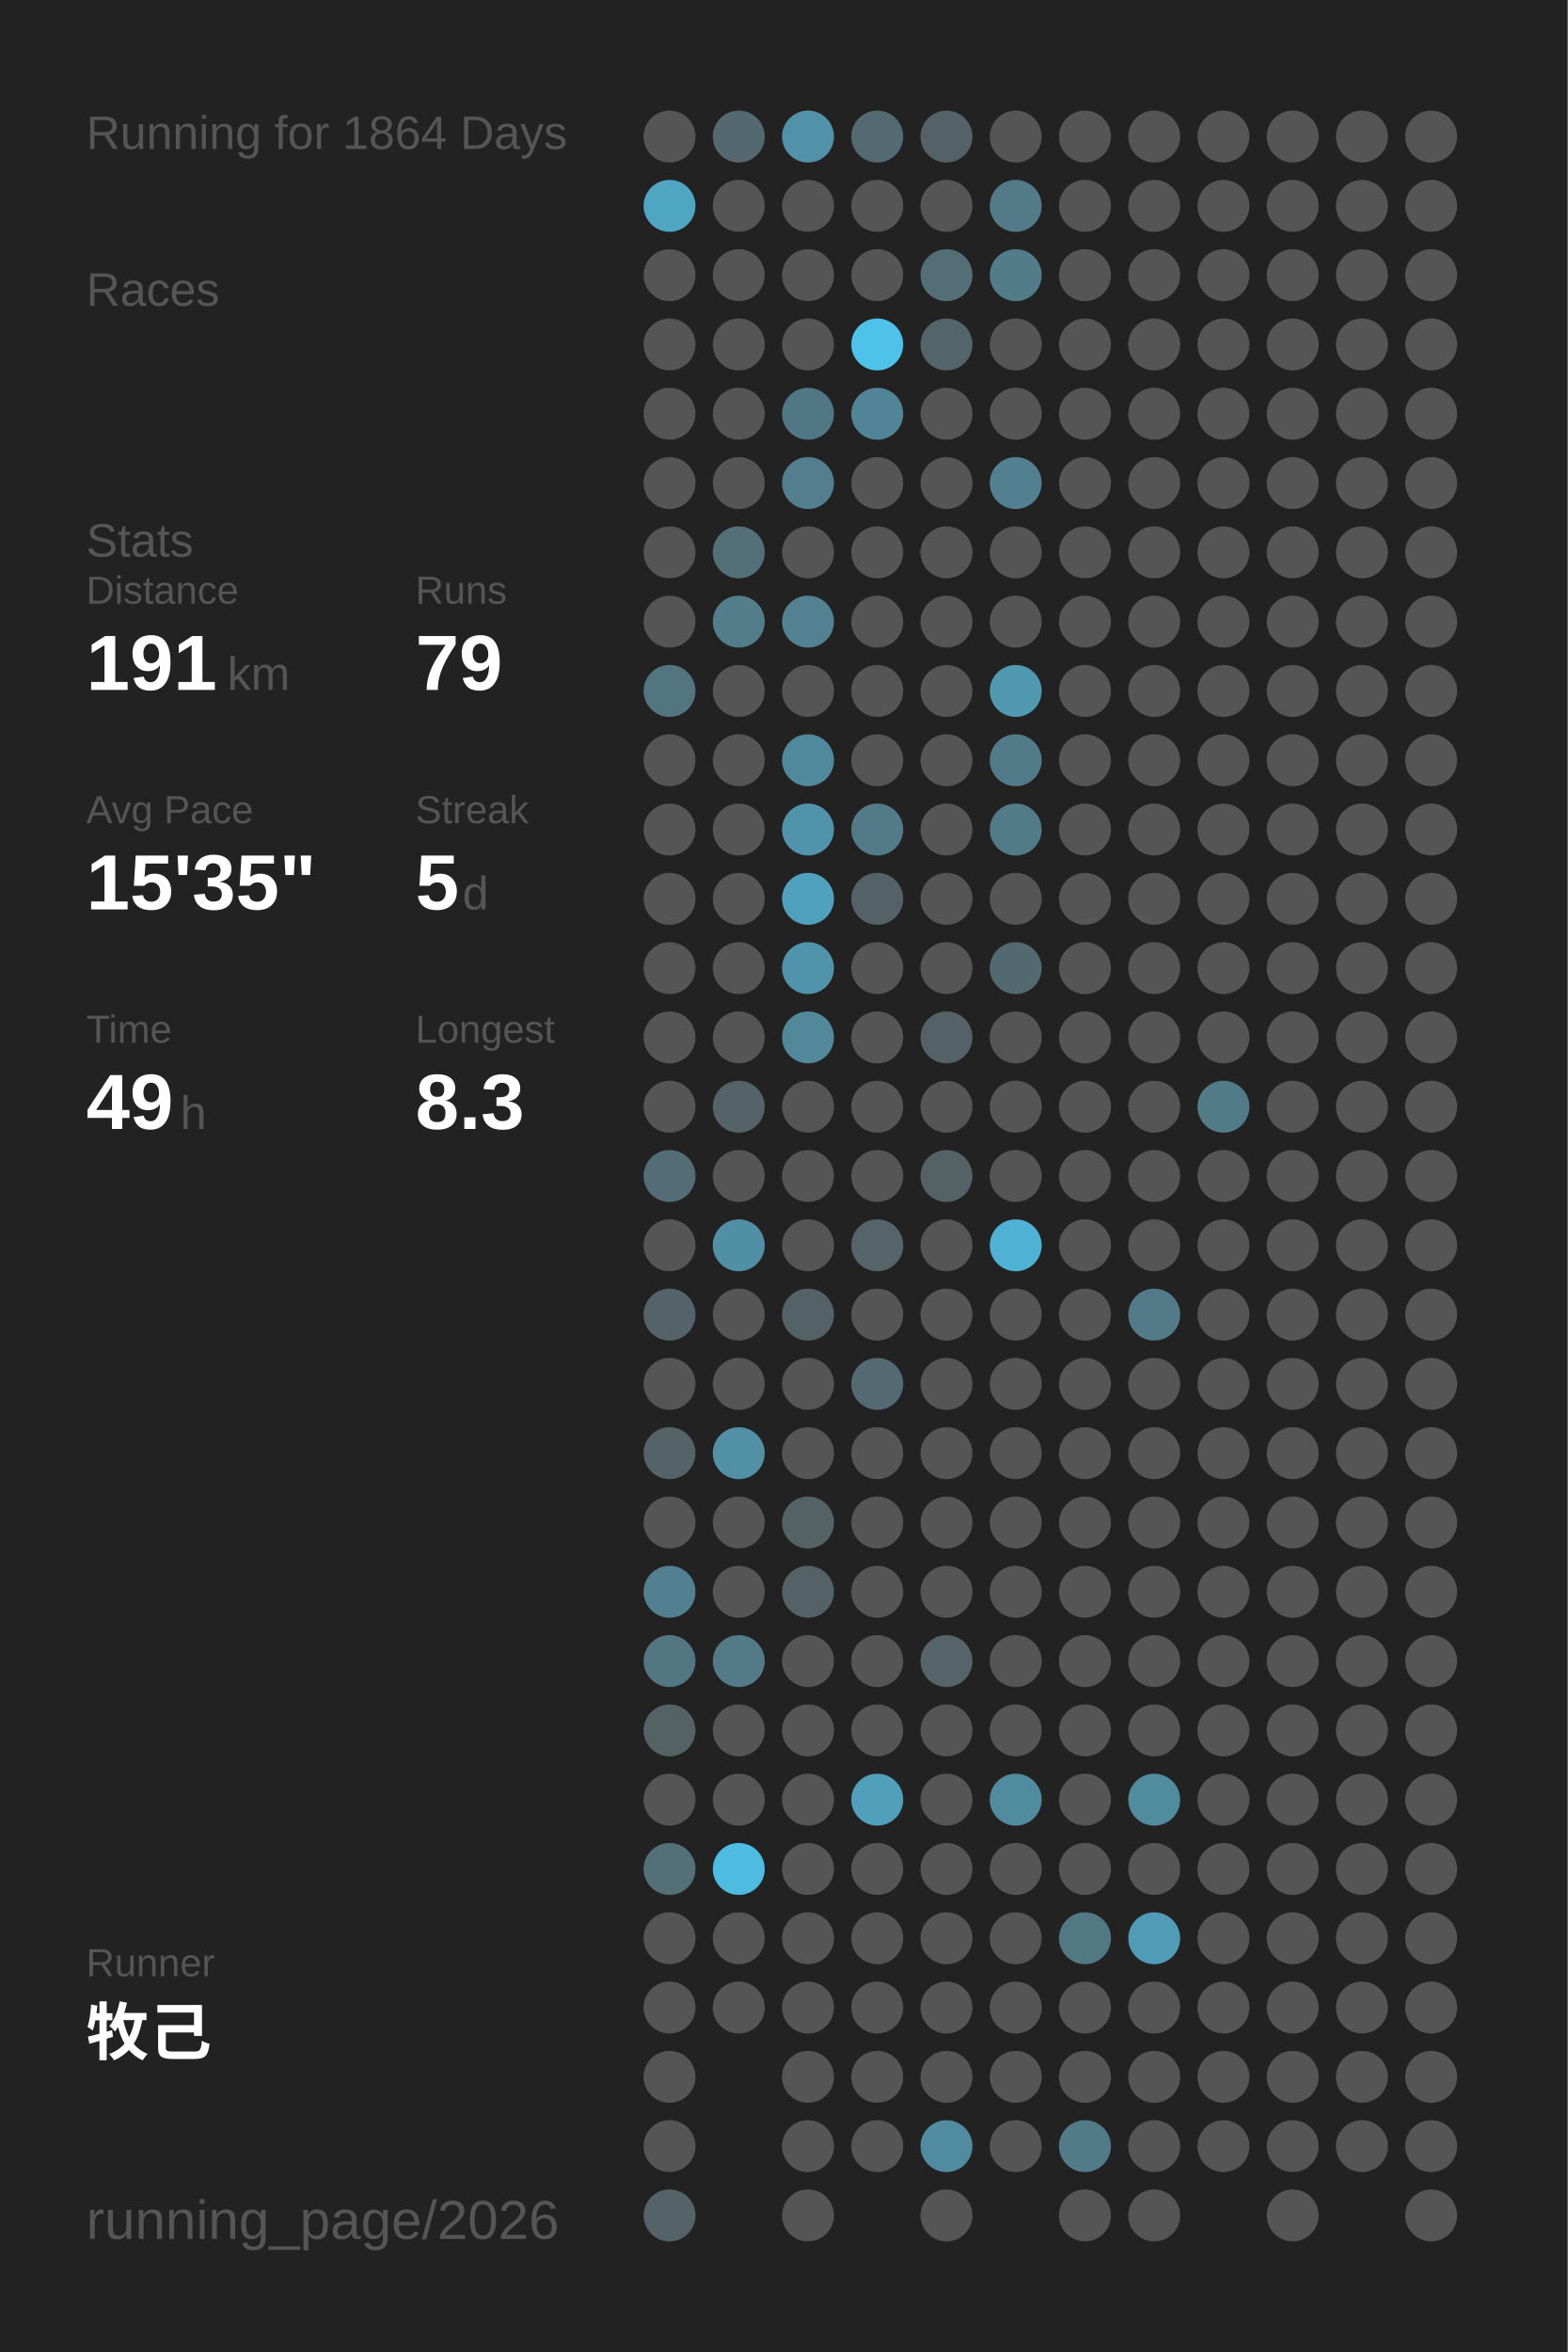
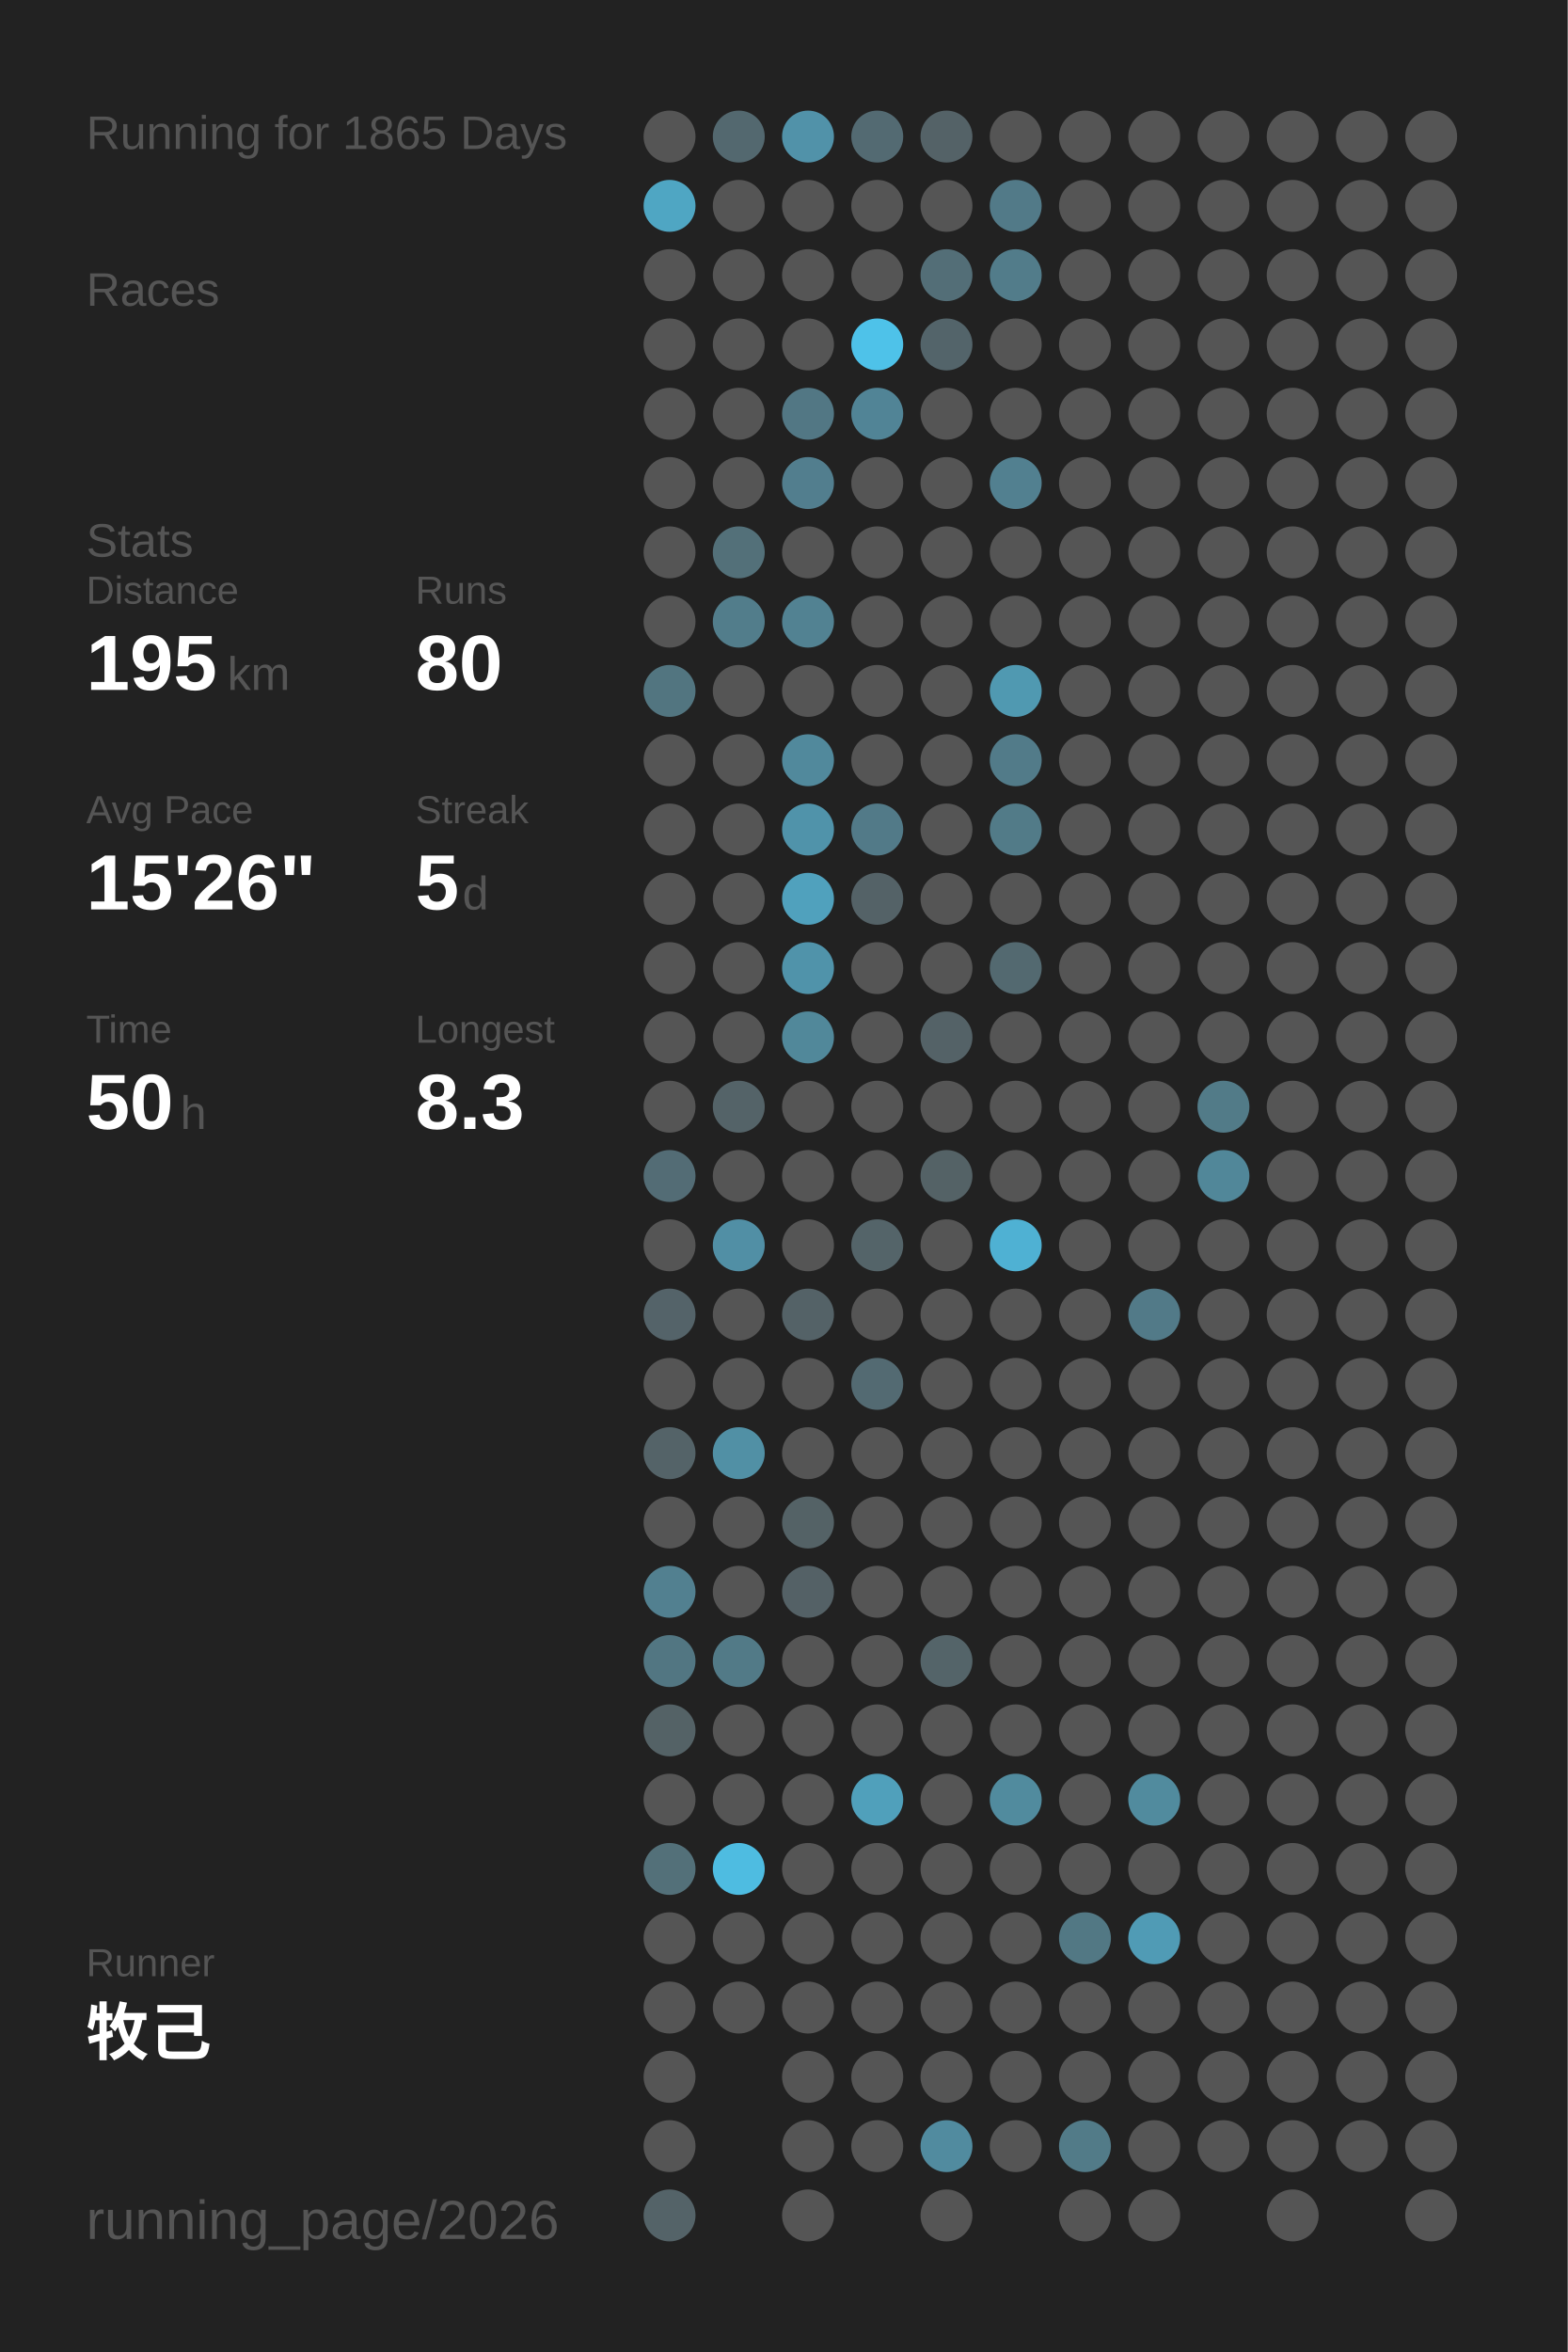
<svg xmlns="http://www.w3.org/2000/svg" baseProfile="full" height="300mm" version="1.1" viewBox="0,0,200,300" width="200mm">
  <defs />
  <rect fill="#222222" height="300" width="200" x="0" y="0" />
-   <text fill="#555555" style="font-size:6px; font-family:Arial;" x="11" y="19">Running for 1864 Days</text>
+   <text fill="#555555" style="font-size:6px; font-family:Arial;" x="11" y="19">Running for 1865 Days</text>
  <text fill="#555555" style="font-size:6px; font-family:Arial;" x="11" y="39">Races</text>
  <text fill="#555555" style="font-size:6px; font-family:Arial;" x="11" y="71">Stats</text>
  <text fill="#555555" style="font-size:5px; font-family:Arial;" x="11" y="77">Distance</text>
-   <text fill="#FFFFFF" style="font-size:10px; font-family:Arial; font-weight:bold;" x="11" y="88">191</text>
+   <text fill="#FFFFFF" style="font-size:10px; font-family:Arial; font-weight:bold;" x="11" y="88">195</text>
  <text fill="#555555" style="font-size:6px; font-family:Arial;" x="29" y="88">km</text>
  <text fill="#555555" style="font-size:5px; font-family:Arial;" x="53" y="77">Runs</text>
-   <text fill="#FFFFFF" style="font-size:10px; font-family:Arial; font-weight:bold;" x="53" y="88">79</text>
+   <text fill="#FFFFFF" style="font-size:10px; font-family:Arial; font-weight:bold;" x="53" y="88">80</text>
  <text fill="#555555" style="font-size:5px; font-family:Arial;" x="11" y="105">Avg Pace</text>
-   <text fill="#FFFFFF" style="font-size:10px; font-family:Arial; font-weight:bold;" x="11" y="116">15'35"</text>
+   <text fill="#FFFFFF" style="font-size:10px; font-family:Arial; font-weight:bold;" x="11" y="116">15'26"</text>
  <text fill="#555555" style="font-size:5px; font-family:Arial;" x="53" y="105">Streak</text>
  <text fill="#FFFFFF" style="font-size:10px; font-family:Arial; font-weight:bold;" x="53" y="116">5</text>
  <text fill="#555555" style="font-size:6px; font-family:Arial;" x="59" y="116">d</text>
  <text fill="#555555" style="font-size:5px; font-family:Arial;" x="11" y="133">Time</text>
-   <text fill="#FFFFFF" style="font-size:10px; font-family:Arial; font-weight:bold;" x="11" y="144">49</text>
+   <text fill="#FFFFFF" style="font-size:10px; font-family:Arial; font-weight:bold;" x="11" y="144">50</text>
  <text fill="#555555" style="font-size:6px; font-family:Arial;" x="23" y="144">h</text>
  <text fill="#555555" style="font-size:5px; font-family:Arial;" x="53" y="133">Longest</text>
  <text fill="#FFFFFF" style="font-size:10px; font-family:Arial; font-weight:bold;" x="53" y="144">8.3</text>
  <text fill="#555555" style="font-size:5px; font-family:Arial;" x="11" y="252.065">Runner</text>
  <text fill="#FFFFFF" style="font-size:8px; font-family:Arial; font-weight:bold;" x="11" y="262.065">牧己</text>
  <text fill="#555555" style="font-size:7px; font-family:Arial;" x="11" y="285.581">running_page/2026</text>
  <circle cx="85.417" cy="17.419" fill="#555555" r="3.312" />
  <circle cx="85.417" cy="26.258" fill="#4fa6c3" r="3.312" />
  <circle cx="85.417" cy="35.097" fill="#555555" r="3.312" />
  <circle cx="85.417" cy="43.935" fill="#555555" r="3.312" />
  <circle cx="85.417" cy="52.774" fill="#555555" r="3.312" />
  <circle cx="85.417" cy="61.613" fill="#555555" r="3.312" />
  <circle cx="85.417" cy="70.452" fill="#555555" r="3.312" />
  <circle cx="85.417" cy="79.29" fill="#555555" r="3.312" />
  <circle cx="85.417" cy="88.129" fill="#527580" r="3.312" />
  <circle cx="85.417" cy="96.968" fill="#555555" r="3.312" />
  <circle cx="85.417" cy="105.806" fill="#555555" r="3.312" />
  <circle cx="85.417" cy="114.645" fill="#555555" r="3.312" />
  <circle cx="85.417" cy="123.484" fill="#555555" r="3.312" />
  <circle cx="85.417" cy="132.323" fill="#555555" r="3.312" />
  <circle cx="85.417" cy="141.161" fill="#555555" r="3.312" />
  <circle cx="85.417" cy="150" fill="#536c75" r="3.312" />
  <circle cx="85.417" cy="158.839" fill="#555555" r="3.312" />
  <circle cx="85.417" cy="167.677" fill="#546369" r="3.312" />
  <circle cx="85.417" cy="176.516" fill="#555555" r="3.312" />
  <circle cx="85.417" cy="185.355" fill="#546368" r="3.312" />
  <circle cx="85.417" cy="194.194" fill="#555555" r="3.312" />
  <circle cx="85.417" cy="203.032" fill="#528090" r="3.312" />
  <circle cx="85.417" cy="211.871" fill="#527682" r="3.312" />
  <circle cx="85.417" cy="220.71" fill="#546266" r="3.312" />
  <circle cx="85.417" cy="229.548" fill="#555555" r="3.312" />
  <circle cx="85.417" cy="238.387" fill="#537079" r="3.312" />
  <circle cx="85.417" cy="247.226" fill="#555555" r="3.312" />
  <circle cx="85.417" cy="256.065" fill="#555555" r="3.312" />
  <circle cx="85.417" cy="264.903" fill="#555555" r="3.312" />
  <circle cx="85.417" cy="273.742" fill="#555555" r="3.312" />
  <circle cx="85.417" cy="282.581" fill="#546368" r="3.312" />
  <circle cx="94.25" cy="17.419" fill="#53686f" r="3.312" />
  <circle cx="94.25" cy="26.258" fill="#555555" r="3.312" />
  <circle cx="94.25" cy="35.097" fill="#555555" r="3.312" />
  <circle cx="94.25" cy="43.935" fill="#555555" r="3.312" />
  <circle cx="94.25" cy="52.774" fill="#555555" r="3.312" />
  <circle cx="94.25" cy="61.613" fill="#555555" r="3.312" />
  <circle cx="94.25" cy="70.452" fill="#537079" r="3.312" />
  <circle cx="94.25" cy="79.29" fill="#527d8b" r="3.312" />
  <circle cx="94.25" cy="88.129" fill="#555555" r="3.312" />
  <circle cx="94.25" cy="96.968" fill="#555555" r="3.312" />
  <circle cx="94.25" cy="105.806" fill="#555555" r="3.312" />
  <circle cx="94.25" cy="114.645" fill="#555555" r="3.312" />
  <circle cx="94.25" cy="123.484" fill="#555555" r="3.312" />
  <circle cx="94.25" cy="132.323" fill="#555555" r="3.312" />
  <circle cx="94.25" cy="141.161" fill="#546368" r="3.312" />
  <circle cx="94.25" cy="150" fill="#555555" r="3.312" />
  <circle cx="94.25" cy="158.839" fill="#518fa5" r="3.312" />
  <circle cx="94.25" cy="167.677" fill="#555555" r="3.312" />
  <circle cx="94.25" cy="176.516" fill="#555555" r="3.312" />
  <circle cx="94.25" cy="185.355" fill="#5190a5" r="3.312" />
  <circle cx="94.25" cy="194.194" fill="#555555" r="3.312" />
  <circle cx="94.25" cy="203.032" fill="#555555" r="3.312" />
  <circle cx="94.25" cy="211.871" fill="#527a87" r="3.312" />
  <circle cx="94.25" cy="220.71" fill="#555555" r="3.312" />
  <circle cx="94.25" cy="229.548" fill="#555555" r="3.312" />
  <circle cx="94.25" cy="238.387" fill="#4ebce1" r="3.312" />
  <circle cx="94.25" cy="247.226" fill="#555555" r="3.312" />
  <circle cx="94.25" cy="256.065" fill="#555555" r="3.312" />
  <circle cx="103.083" cy="17.419" fill="#5192a9" r="3.312" />
  <circle cx="103.083" cy="26.258" fill="#555555" r="3.312" />
  <circle cx="103.083" cy="35.097" fill="#555555" r="3.312" />
  <circle cx="103.083" cy="43.935" fill="#555555" r="3.312" />
  <circle cx="103.083" cy="52.774" fill="#527784" r="3.312" />
  <circle cx="103.083" cy="61.613" fill="#527e8e" r="3.312" />
  <circle cx="103.083" cy="70.452" fill="#555555" r="3.312" />
  <circle cx="103.083" cy="79.29" fill="#528292" r="3.312" />
  <circle cx="103.083" cy="88.129" fill="#555555" r="3.312" />
  <circle cx="103.083" cy="96.968" fill="#51899c" r="3.312" />
  <circle cx="103.083" cy="105.806" fill="#5093aa" r="3.312" />
  <circle cx="103.083" cy="114.645" fill="#50a1bd" r="3.312" />
  <circle cx="103.083" cy="123.484" fill="#5093aa" r="3.312" />
  <circle cx="103.083" cy="132.323" fill="#51889a" r="3.312" />
  <circle cx="103.083" cy="141.161" fill="#555555" r="3.312" />
  <circle cx="103.083" cy="150" fill="#555555" r="3.312" />
  <circle cx="103.083" cy="158.839" fill="#555555" r="3.312" />
  <circle cx="103.083" cy="167.677" fill="#546267" r="3.312" />
  <circle cx="103.083" cy="176.516" fill="#555555" r="3.312" />
  <circle cx="103.083" cy="185.355" fill="#555555" r="3.312" />
  <circle cx="103.083" cy="194.194" fill="#546266" r="3.312" />
  <circle cx="103.083" cy="203.032" fill="#546166" r="3.312" />
  <circle cx="103.083" cy="211.871" fill="#555555" r="3.312" />
  <circle cx="103.083" cy="220.71" fill="#555555" r="3.312" />
  <circle cx="103.083" cy="229.548" fill="#555555" r="3.312" />
  <circle cx="103.083" cy="238.387" fill="#555555" r="3.312" />
  <circle cx="103.083" cy="247.226" fill="#555555" r="3.312" />
  <circle cx="103.083" cy="256.065" fill="#555555" r="3.312" />
  <circle cx="103.083" cy="264.903" fill="#555555" r="3.312" />
  <circle cx="103.083" cy="273.742" fill="#555555" r="3.312" />
  <circle cx="103.083" cy="282.581" fill="#555555" r="3.312" />
  <circle cx="111.917" cy="17.419" fill="#536a72" r="3.312" />
  <circle cx="111.917" cy="26.258" fill="#555555" r="3.312" />
  <circle cx="111.917" cy="35.097" fill="#555555" r="3.312" />
  <circle cx="111.917" cy="43.935" fill="#4ec2e9" r="3.312" />
  <circle cx="111.917" cy="52.774" fill="#518496" r="3.312" />
  <circle cx="111.917" cy="61.613" fill="#555555" r="3.312" />
  <circle cx="111.917" cy="70.452" fill="#555555" r="3.312" />
  <circle cx="111.917" cy="79.29" fill="#555555" r="3.312" />
  <circle cx="111.917" cy="88.129" fill="#555555" r="3.312" />
  <circle cx="111.917" cy="96.968" fill="#555555" r="3.312" />
  <circle cx="111.917" cy="105.806" fill="#527a88" r="3.312" />
  <circle cx="111.917" cy="114.645" fill="#546267" r="3.312" />
  <circle cx="111.917" cy="123.484" fill="#555555" r="3.312" />
  <circle cx="111.917" cy="132.323" fill="#555555" r="3.312" />
  <circle cx="111.917" cy="141.161" fill="#555555" r="3.312" />
  <circle cx="111.917" cy="150" fill="#555555" r="3.312" />
  <circle cx="111.917" cy="158.839" fill="#546469" r="3.312" />
  <circle cx="111.917" cy="167.677" fill="#555555" r="3.312" />
  <circle cx="111.917" cy="176.516" fill="#536a72" r="3.312" />
  <circle cx="111.917" cy="185.355" fill="#555555" r="3.312" />
  <circle cx="111.917" cy="194.194" fill="#555555" r="3.312" />
  <circle cx="111.917" cy="203.032" fill="#555555" r="3.312" />
  <circle cx="111.917" cy="211.871" fill="#555555" r="3.312" />
  <circle cx="111.917" cy="220.71" fill="#555555" r="3.312" />
  <circle cx="111.917" cy="229.548" fill="#50a0bb" r="3.312" />
  <circle cx="111.917" cy="238.387" fill="#555555" r="3.312" />
  <circle cx="111.917" cy="247.226" fill="#555555" r="3.312" />
  <circle cx="111.917" cy="256.065" fill="#555555" r="3.312" />
  <circle cx="111.917" cy="264.903" fill="#555555" r="3.312" />
  <circle cx="111.917" cy="273.742" fill="#555555" r="3.312" />
  <circle cx="120.75" cy="17.419" fill="#546267" r="3.312" />
  <circle cx="120.75" cy="26.258" fill="#555555" r="3.312" />
  <circle cx="120.75" cy="35.097" fill="#536e77" r="3.312" />
  <circle cx="120.75" cy="43.935" fill="#53646a" r="3.312" />
  <circle cx="120.75" cy="52.774" fill="#555555" r="3.312" />
  <circle cx="120.75" cy="61.613" fill="#555555" r="3.312" />
  <circle cx="120.75" cy="70.452" fill="#555555" r="3.312" />
  <circle cx="120.75" cy="79.29" fill="#555555" r="3.312" />
  <circle cx="120.75" cy="88.129" fill="#555555" r="3.312" />
  <circle cx="120.75" cy="96.968" fill="#555555" r="3.312" />
  <circle cx="120.75" cy="105.806" fill="#555555" r="3.312" />
  <circle cx="120.75" cy="114.645" fill="#555555" r="3.312" />
  <circle cx="120.75" cy="123.484" fill="#555555" r="3.312" />
  <circle cx="120.75" cy="132.323" fill="#546267" r="3.312" />
  <circle cx="120.75" cy="141.161" fill="#555555" r="3.312" />
  <circle cx="120.75" cy="150" fill="#546266" r="3.312" />
  <circle cx="120.75" cy="158.839" fill="#555555" r="3.312" />
  <circle cx="120.75" cy="167.677" fill="#555555" r="3.312" />
  <circle cx="120.75" cy="176.516" fill="#555555" r="3.312" />
  <circle cx="120.75" cy="185.355" fill="#555555" r="3.312" />
  <circle cx="120.75" cy="194.194" fill="#555555" r="3.312" />
  <circle cx="120.75" cy="203.032" fill="#555555" r="3.312" />
  <circle cx="120.75" cy="211.871" fill="#546469" r="3.312" />
  <circle cx="120.75" cy="220.71" fill="#555555" r="3.312" />
  <circle cx="120.75" cy="229.548" fill="#555555" r="3.312" />
  <circle cx="120.75" cy="238.387" fill="#555555" r="3.312" />
  <circle cx="120.75" cy="247.226" fill="#555555" r="3.312" />
  <circle cx="120.75" cy="256.065" fill="#555555" r="3.312" />
  <circle cx="120.75" cy="264.903" fill="#555555" r="3.312" />
  <circle cx="120.75" cy="273.742" fill="#518b9f" r="3.312" />
  <circle cx="120.75" cy="282.581" fill="#555555" r="3.312" />
  <circle cx="129.583" cy="17.419" fill="#555555" r="3.312" />
  <circle cx="129.583" cy="26.258" fill="#527a88" r="3.312" />
  <circle cx="129.583" cy="35.097" fill="#527c8a" r="3.312" />
  <circle cx="129.583" cy="43.935" fill="#555555" r="3.312" />
  <circle cx="129.583" cy="52.774" fill="#555555" r="3.312" />
  <circle cx="129.583" cy="61.613" fill="#528090" r="3.312" />
  <circle cx="129.583" cy="70.452" fill="#555555" r="3.312" />
  <circle cx="129.583" cy="79.29" fill="#555555" r="3.312" />
  <circle cx="129.583" cy="88.129" fill="#5099b1" r="3.312" />
  <circle cx="129.583" cy="96.968" fill="#527b89" r="3.312" />
  <circle cx="129.583" cy="105.806" fill="#527b88" r="3.312" />
  <circle cx="129.583" cy="114.645" fill="#555555" r="3.312" />
  <circle cx="129.583" cy="123.484" fill="#536970" r="3.312" />
  <circle cx="129.583" cy="132.323" fill="#555555" r="3.312" />
  <circle cx="129.583" cy="141.161" fill="#555555" r="3.312" />
  <circle cx="129.583" cy="150" fill="#555555" r="3.312" />
  <circle cx="129.583" cy="158.839" fill="#4fb1d3" r="3.312" />
  <circle cx="129.583" cy="167.677" fill="#555555" r="3.312" />
  <circle cx="129.583" cy="176.516" fill="#555555" r="3.312" />
  <circle cx="129.583" cy="185.355" fill="#555555" r="3.312" />
  <circle cx="129.583" cy="194.194" fill="#555555" r="3.312" />
  <circle cx="129.583" cy="203.032" fill="#555555" r="3.312" />
  <circle cx="129.583" cy="211.871" fill="#555555" r="3.312" />
  <circle cx="129.583" cy="220.71" fill="#555555" r="3.312" />
  <circle cx="129.583" cy="229.548" fill="#518b9e" r="3.312" />
  <circle cx="129.583" cy="238.387" fill="#555555" r="3.312" />
  <circle cx="129.583" cy="247.226" fill="#555555" r="3.312" />
  <circle cx="129.583" cy="256.065" fill="#555555" r="3.312" />
  <circle cx="129.583" cy="264.903" fill="#555555" r="3.312" />
  <circle cx="129.583" cy="273.742" fill="#555555" r="3.312" />
  <circle cx="138.417" cy="17.419" fill="#555555" r="3.312" />
  <circle cx="138.417" cy="26.258" fill="#555555" r="3.312" />
  <circle cx="138.417" cy="35.097" fill="#555555" r="3.312" />
  <circle cx="138.417" cy="43.935" fill="#555555" r="3.312" />
  <circle cx="138.417" cy="52.774" fill="#555555" r="3.312" />
  <circle cx="138.417" cy="61.613" fill="#555555" r="3.312" />
  <circle cx="138.417" cy="70.452" fill="#555555" r="3.312" />
  <circle cx="138.417" cy="79.29" fill="#555555" r="3.312" />
  <circle cx="138.417" cy="88.129" fill="#555555" r="3.312" />
  <circle cx="138.417" cy="96.968" fill="#555555" r="3.312" />
  <circle cx="138.417" cy="105.806" fill="#555555" r="3.312" />
  <circle cx="138.417" cy="114.645" fill="#555555" r="3.312" />
  <circle cx="138.417" cy="123.484" fill="#555555" r="3.312" />
  <circle cx="138.417" cy="132.323" fill="#555555" r="3.312" />
  <circle cx="138.417" cy="141.161" fill="#555555" r="3.312" />
  <circle cx="138.417" cy="150" fill="#555555" r="3.312" />
  <circle cx="138.417" cy="158.839" fill="#555555" r="3.312" />
  <circle cx="138.417" cy="167.677" fill="#555555" r="3.312" />
  <circle cx="138.417" cy="176.516" fill="#555555" r="3.312" />
  <circle cx="138.417" cy="185.355" fill="#555555" r="3.312" />
  <circle cx="138.417" cy="194.194" fill="#555555" r="3.312" />
  <circle cx="138.417" cy="203.032" fill="#555555" r="3.312" />
  <circle cx="138.417" cy="211.871" fill="#555555" r="3.312" />
  <circle cx="138.417" cy="220.71" fill="#555555" r="3.312" />
  <circle cx="138.417" cy="229.548" fill="#555555" r="3.312" />
  <circle cx="138.417" cy="238.387" fill="#555555" r="3.312" />
  <circle cx="138.417" cy="247.226" fill="#527884" r="3.312" />
  <circle cx="138.417" cy="256.065" fill="#555555" r="3.312" />
  <circle cx="138.417" cy="264.903" fill="#555555" r="3.312" />
  <circle cx="138.417" cy="273.742" fill="#527b88" r="3.312" />
  <circle cx="138.417" cy="282.581" fill="#555555" r="3.312" />
  <circle cx="147.25" cy="17.419" fill="#555555" r="3.312" />
  <circle cx="147.25" cy="26.258" fill="#555555" r="3.312" />
  <circle cx="147.25" cy="35.097" fill="#555555" r="3.312" />
  <circle cx="147.25" cy="43.935" fill="#555555" r="3.312" />
  <circle cx="147.25" cy="52.774" fill="#555555" r="3.312" />
  <circle cx="147.25" cy="61.613" fill="#555555" r="3.312" />
  <circle cx="147.25" cy="70.452" fill="#555555" r="3.312" />
  <circle cx="147.25" cy="79.29" fill="#555555" r="3.312" />
  <circle cx="147.25" cy="88.129" fill="#555555" r="3.312" />
  <circle cx="147.25" cy="96.968" fill="#555555" r="3.312" />
  <circle cx="147.25" cy="105.806" fill="#555555" r="3.312" />
  <circle cx="147.25" cy="114.645" fill="#555555" r="3.312" />
  <circle cx="147.25" cy="123.484" fill="#555555" r="3.312" />
  <circle cx="147.25" cy="132.323" fill="#555555" r="3.312" />
  <circle cx="147.25" cy="141.161" fill="#555555" r="3.312" />
  <circle cx="147.25" cy="150" fill="#555555" r="3.312" />
  <circle cx="147.25" cy="158.839" fill="#555555" r="3.312" />
  <circle cx="147.25" cy="167.677" fill="#527a88" r="3.312" />
  <circle cx="147.25" cy="176.516" fill="#555555" r="3.312" />
  <circle cx="147.25" cy="185.355" fill="#555555" r="3.312" />
  <circle cx="147.25" cy="194.194" fill="#555555" r="3.312" />
  <circle cx="147.25" cy="203.032" fill="#555555" r="3.312" />
  <circle cx="147.25" cy="211.871" fill="#555555" r="3.312" />
  <circle cx="147.25" cy="220.71" fill="#555555" r="3.312" />
  <circle cx="147.25" cy="229.548" fill="#518b9e" r="3.312" />
  <circle cx="147.25" cy="238.387" fill="#555555" r="3.312" />
  <circle cx="147.25" cy="247.226" fill="#509bb5" r="3.312" />
  <circle cx="147.25" cy="256.065" fill="#555555" r="3.312" />
  <circle cx="147.25" cy="264.903" fill="#555555" r="3.312" />
  <circle cx="147.25" cy="273.742" fill="#555555" r="3.312" />
  <circle cx="147.25" cy="282.581" fill="#555555" r="3.312" />
  <circle cx="156.083" cy="17.419" fill="#555555" r="3.312" />
  <circle cx="156.083" cy="26.258" fill="#555555" r="3.312" />
  <circle cx="156.083" cy="35.097" fill="#555555" r="3.312" />
  <circle cx="156.083" cy="43.935" fill="#555555" r="3.312" />
  <circle cx="156.083" cy="52.774" fill="#555555" r="3.312" />
  <circle cx="156.083" cy="61.613" fill="#555555" r="3.312" />
  <circle cx="156.083" cy="70.452" fill="#555555" r="3.312" />
  <circle cx="156.083" cy="79.29" fill="#555555" r="3.312" />
  <circle cx="156.083" cy="88.129" fill="#555555" r="3.312" />
  <circle cx="156.083" cy="96.968" fill="#555555" r="3.312" />
  <circle cx="156.083" cy="105.806" fill="#555555" r="3.312" />
  <circle cx="156.083" cy="114.645" fill="#555555" r="3.312" />
  <circle cx="156.083" cy="123.484" fill="#555555" r="3.312" />
  <circle cx="156.083" cy="132.323" fill="#555555" r="3.312" />
  <circle cx="156.083" cy="141.161" fill="#527b88" r="3.312" />
-   <circle cx="156.083" cy="150" fill="#555555" r="3.312" />
+   <circle cx="156.083" cy="150" fill="#518799" r="3.312" />
  <circle cx="156.083" cy="158.839" fill="#555555" r="3.312" />
  <circle cx="156.083" cy="167.677" fill="#555555" r="3.312" />
  <circle cx="156.083" cy="176.516" fill="#555555" r="3.312" />
  <circle cx="156.083" cy="185.355" fill="#555555" r="3.312" />
  <circle cx="156.083" cy="194.194" fill="#555555" r="3.312" />
  <circle cx="156.083" cy="203.032" fill="#555555" r="3.312" />
  <circle cx="156.083" cy="211.871" fill="#555555" r="3.312" />
  <circle cx="156.083" cy="220.71" fill="#555555" r="3.312" />
  <circle cx="156.083" cy="229.548" fill="#555555" r="3.312" />
  <circle cx="156.083" cy="238.387" fill="#555555" r="3.312" />
  <circle cx="156.083" cy="247.226" fill="#555555" r="3.312" />
  <circle cx="156.083" cy="256.065" fill="#555555" r="3.312" />
  <circle cx="156.083" cy="264.903" fill="#555555" r="3.312" />
  <circle cx="156.083" cy="273.742" fill="#555555" r="3.312" />
  <circle cx="164.917" cy="17.419" fill="#555555" r="3.312" />
  <circle cx="164.917" cy="26.258" fill="#555555" r="3.312" />
  <circle cx="164.917" cy="35.097" fill="#555555" r="3.312" />
  <circle cx="164.917" cy="43.935" fill="#555555" r="3.312" />
  <circle cx="164.917" cy="52.774" fill="#555555" r="3.312" />
  <circle cx="164.917" cy="61.613" fill="#555555" r="3.312" />
  <circle cx="164.917" cy="70.452" fill="#555555" r="3.312" />
  <circle cx="164.917" cy="79.29" fill="#555555" r="3.312" />
  <circle cx="164.917" cy="88.129" fill="#555555" r="3.312" />
  <circle cx="164.917" cy="96.968" fill="#555555" r="3.312" />
  <circle cx="164.917" cy="105.806" fill="#555555" r="3.312" />
  <circle cx="164.917" cy="114.645" fill="#555555" r="3.312" />
  <circle cx="164.917" cy="123.484" fill="#555555" r="3.312" />
  <circle cx="164.917" cy="132.323" fill="#555555" r="3.312" />
  <circle cx="164.917" cy="141.161" fill="#555555" r="3.312" />
  <circle cx="164.917" cy="150" fill="#555555" r="3.312" />
  <circle cx="164.917" cy="158.839" fill="#555555" r="3.312" />
  <circle cx="164.917" cy="167.677" fill="#555555" r="3.312" />
  <circle cx="164.917" cy="176.516" fill="#555555" r="3.312" />
  <circle cx="164.917" cy="185.355" fill="#555555" r="3.312" />
  <circle cx="164.917" cy="194.194" fill="#555555" r="3.312" />
  <circle cx="164.917" cy="203.032" fill="#555555" r="3.312" />
  <circle cx="164.917" cy="211.871" fill="#555555" r="3.312" />
  <circle cx="164.917" cy="220.71" fill="#555555" r="3.312" />
  <circle cx="164.917" cy="229.548" fill="#555555" r="3.312" />
  <circle cx="164.917" cy="238.387" fill="#555555" r="3.312" />
  <circle cx="164.917" cy="247.226" fill="#555555" r="3.312" />
  <circle cx="164.917" cy="256.065" fill="#555555" r="3.312" />
  <circle cx="164.917" cy="264.903" fill="#555555" r="3.312" />
  <circle cx="164.917" cy="273.742" fill="#555555" r="3.312" />
  <circle cx="164.917" cy="282.581" fill="#555555" r="3.312" />
  <circle cx="173.75" cy="17.419" fill="#555555" r="3.312" />
  <circle cx="173.75" cy="26.258" fill="#555555" r="3.312" />
  <circle cx="173.75" cy="35.097" fill="#555555" r="3.312" />
  <circle cx="173.75" cy="43.935" fill="#555555" r="3.312" />
  <circle cx="173.75" cy="52.774" fill="#555555" r="3.312" />
  <circle cx="173.75" cy="61.613" fill="#555555" r="3.312" />
  <circle cx="173.75" cy="70.452" fill="#555555" r="3.312" />
  <circle cx="173.75" cy="79.29" fill="#555555" r="3.312" />
  <circle cx="173.75" cy="88.129" fill="#555555" r="3.312" />
  <circle cx="173.75" cy="96.968" fill="#555555" r="3.312" />
  <circle cx="173.75" cy="105.806" fill="#555555" r="3.312" />
  <circle cx="173.75" cy="114.645" fill="#555555" r="3.312" />
  <circle cx="173.75" cy="123.484" fill="#555555" r="3.312" />
  <circle cx="173.75" cy="132.323" fill="#555555" r="3.312" />
  <circle cx="173.75" cy="141.161" fill="#555555" r="3.312" />
  <circle cx="173.75" cy="150" fill="#555555" r="3.312" />
  <circle cx="173.75" cy="158.839" fill="#555555" r="3.312" />
  <circle cx="173.75" cy="167.677" fill="#555555" r="3.312" />
  <circle cx="173.75" cy="176.516" fill="#555555" r="3.312" />
  <circle cx="173.75" cy="185.355" fill="#555555" r="3.312" />
  <circle cx="173.75" cy="194.194" fill="#555555" r="3.312" />
  <circle cx="173.75" cy="203.032" fill="#555555" r="3.312" />
  <circle cx="173.75" cy="211.871" fill="#555555" r="3.312" />
  <circle cx="173.75" cy="220.71" fill="#555555" r="3.312" />
  <circle cx="173.75" cy="229.548" fill="#555555" r="3.312" />
  <circle cx="173.75" cy="238.387" fill="#555555" r="3.312" />
  <circle cx="173.75" cy="247.226" fill="#555555" r="3.312" />
  <circle cx="173.75" cy="256.065" fill="#555555" r="3.312" />
  <circle cx="173.75" cy="264.903" fill="#555555" r="3.312" />
  <circle cx="173.75" cy="273.742" fill="#555555" r="3.312" />
  <circle cx="182.583" cy="17.419" fill="#555555" r="3.312" />
  <circle cx="182.583" cy="26.258" fill="#555555" r="3.312" />
  <circle cx="182.583" cy="35.097" fill="#555555" r="3.312" />
  <circle cx="182.583" cy="43.935" fill="#555555" r="3.312" />
  <circle cx="182.583" cy="52.774" fill="#555555" r="3.312" />
  <circle cx="182.583" cy="61.613" fill="#555555" r="3.312" />
  <circle cx="182.583" cy="70.452" fill="#555555" r="3.312" />
  <circle cx="182.583" cy="79.29" fill="#555555" r="3.312" />
  <circle cx="182.583" cy="88.129" fill="#555555" r="3.312" />
  <circle cx="182.583" cy="96.968" fill="#555555" r="3.312" />
  <circle cx="182.583" cy="105.806" fill="#555555" r="3.312" />
  <circle cx="182.583" cy="114.645" fill="#555555" r="3.312" />
  <circle cx="182.583" cy="123.484" fill="#555555" r="3.312" />
  <circle cx="182.583" cy="132.323" fill="#555555" r="3.312" />
  <circle cx="182.583" cy="141.161" fill="#555555" r="3.312" />
  <circle cx="182.583" cy="150" fill="#555555" r="3.312" />
  <circle cx="182.583" cy="158.839" fill="#555555" r="3.312" />
  <circle cx="182.583" cy="167.677" fill="#555555" r="3.312" />
  <circle cx="182.583" cy="176.516" fill="#555555" r="3.312" />
  <circle cx="182.583" cy="185.355" fill="#555555" r="3.312" />
  <circle cx="182.583" cy="194.194" fill="#555555" r="3.312" />
  <circle cx="182.583" cy="203.032" fill="#555555" r="3.312" />
  <circle cx="182.583" cy="211.871" fill="#555555" r="3.312" />
  <circle cx="182.583" cy="220.71" fill="#555555" r="3.312" />
  <circle cx="182.583" cy="229.548" fill="#555555" r="3.312" />
  <circle cx="182.583" cy="238.387" fill="#555555" r="3.312" />
  <circle cx="182.583" cy="247.226" fill="#555555" r="3.312" />
  <circle cx="182.583" cy="256.065" fill="#555555" r="3.312" />
  <circle cx="182.583" cy="264.903" fill="#555555" r="3.312" />
  <circle cx="182.583" cy="273.742" fill="#555555" r="3.312" />
  <circle cx="182.583" cy="282.581" fill="#555555" r="3.312" />
</svg>
